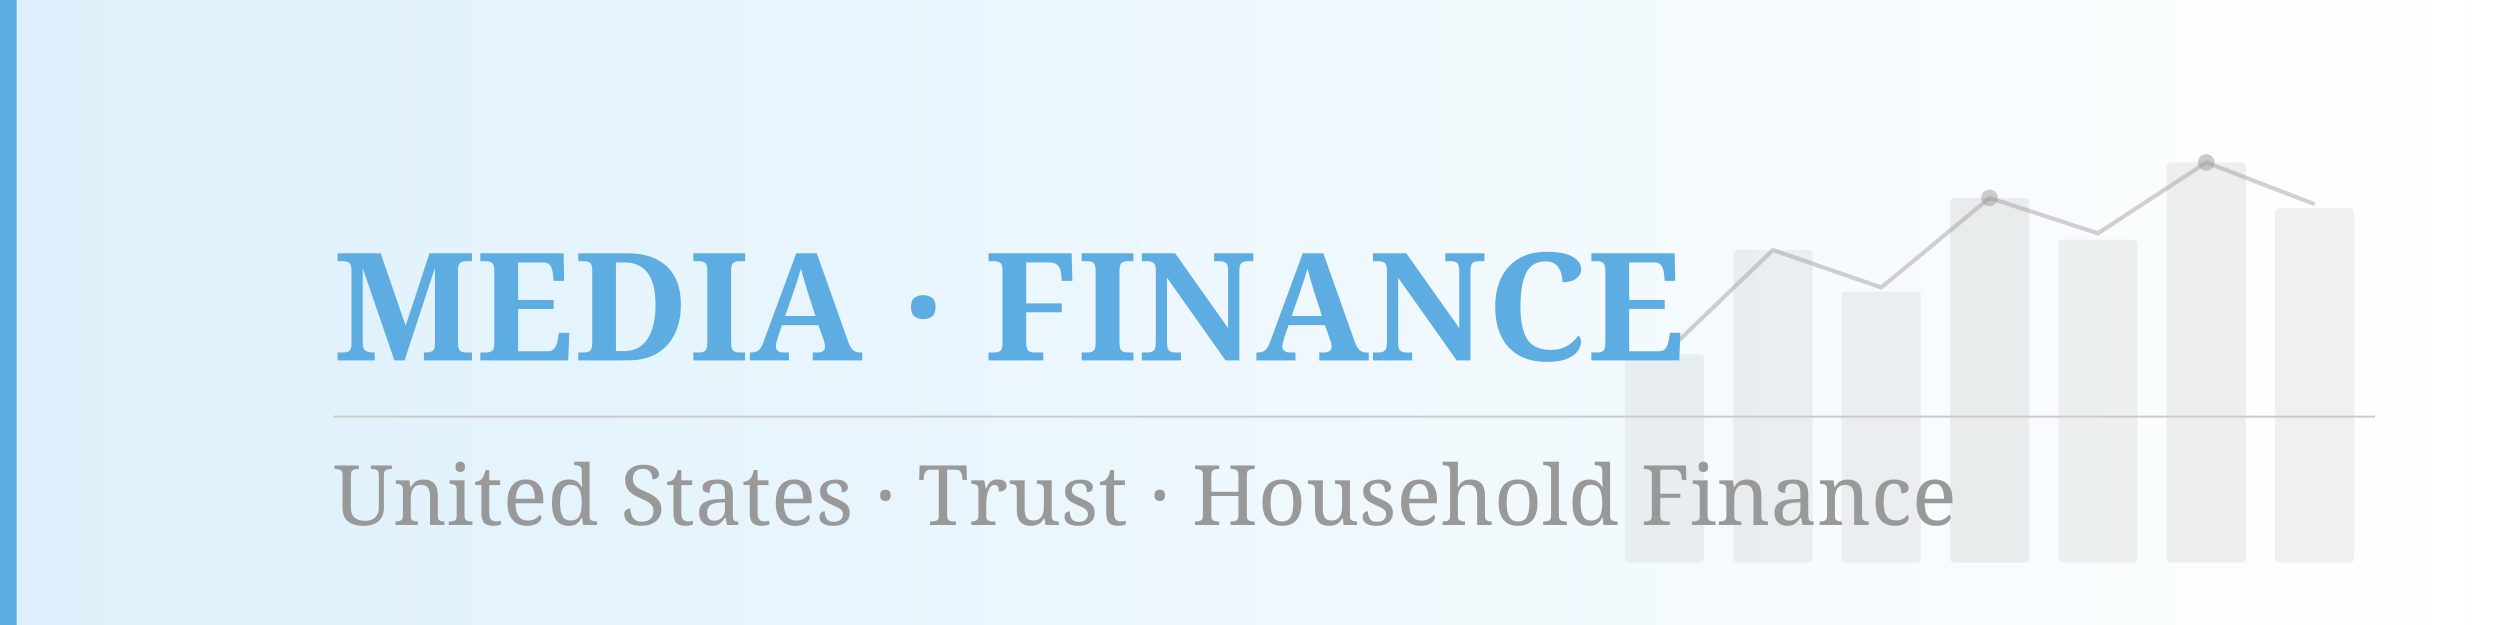
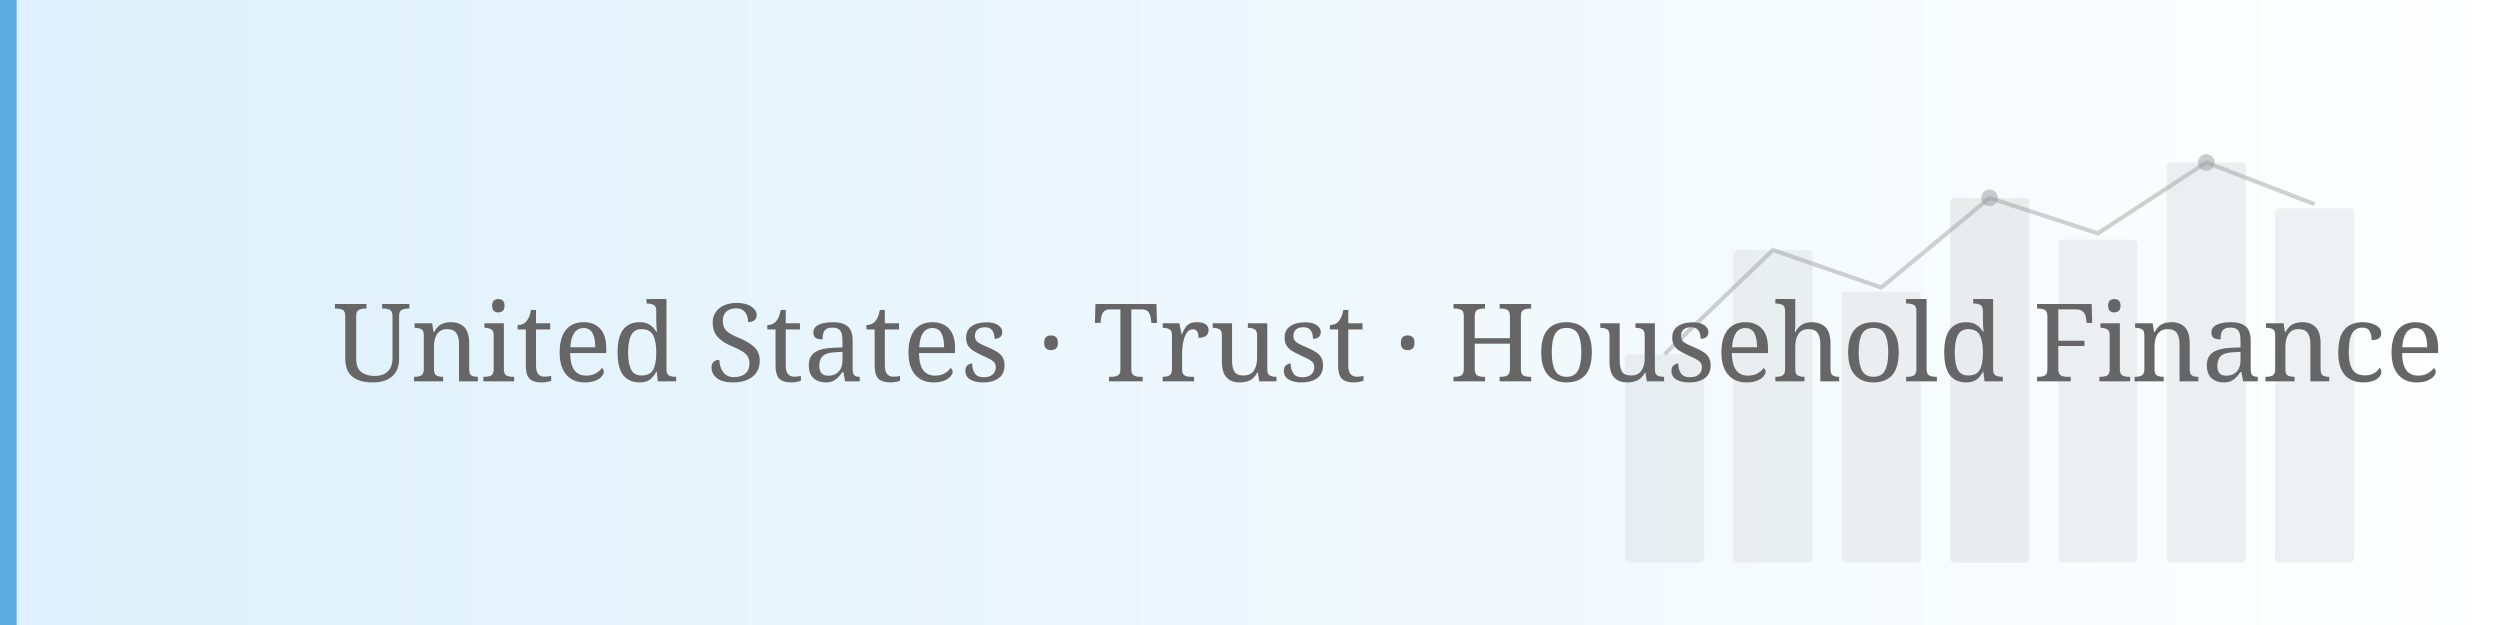
<svg xmlns="http://www.w3.org/2000/svg" viewBox="0 0 1200 300" preserveAspectRatio="xMidYMid meet">
  <defs>
    <linearGradient id="g" x1="0%" y1="0%" x2="100%" y2="0%">
      <stop offset="0%" style="stop-color:#ddf0fb;stop-opacity:1" />
      <stop offset="100%" style="stop-color:#ffffff;stop-opacity:1" />
    </linearGradient>
  </defs>
  <rect width="1200" height="300" fill="url(#g)" />
  <rect x="0" y="0" width="8" height="300" fill="#5dade2" />
  <rect x="780" y="170" width="38" height="100" fill="#bbbbbb" opacity="0.2" rx="2" />
  <rect x="832" y="120" width="38" height="150" fill="#bbbbbb" opacity="0.2" rx="2" />
  <rect x="884" y="140" width="38" height="130" fill="#bbbbbb" opacity="0.2" rx="2" />
  <rect x="936" y="95" width="38" height="175" fill="#bbbbbb" opacity="0.25" rx="2" />
  <rect x="988" y="115" width="38" height="155" fill="#bbbbbb" opacity="0.2" rx="2" />
  <rect x="1040" y="78" width="38" height="192" fill="#bbbbbb" opacity="0.22" rx="2" />
  <rect x="1092" y="100" width="38" height="170" fill="#bbbbbb" opacity="0.2" rx="2" />
  <polyline points="799,170 851,120 903,138 955,95 1007,112 1059,78 1111,98" fill="none" stroke="#999999" stroke-width="2" opacity="0.45" />
  <circle cx="955" cy="95" r="4" fill="#999999" opacity="0.5" />
  <circle cx="1059" cy="78" r="4" fill="#999999" opacity="0.5" />
-   <text x="160" y="148" font-family="Georgia, serif" font-size="72" font-weight="bold" fill="#5dade2" dominant-baseline="middle" textLength="980" lengthAdjust="spacingAndGlyphs">MEDIA · FINANCE</text>
-   <line x1="160" y1="200" x2="1140" y2="200" stroke="#cccccc" stroke-width="1" />
-   <text x="160" y="252" font-family="Georgia, serif" font-size="40" fill="#999999" textLength="980" lengthAdjust="spacingAndGlyphs">United States · Trust · Household Finance</text>
+   <text x="160" y="165" font-family="Georgia, serif" font-size="52" fill="#666666" dominant-baseline="middle">United States · Trust · Household Finance</text>
</svg>
